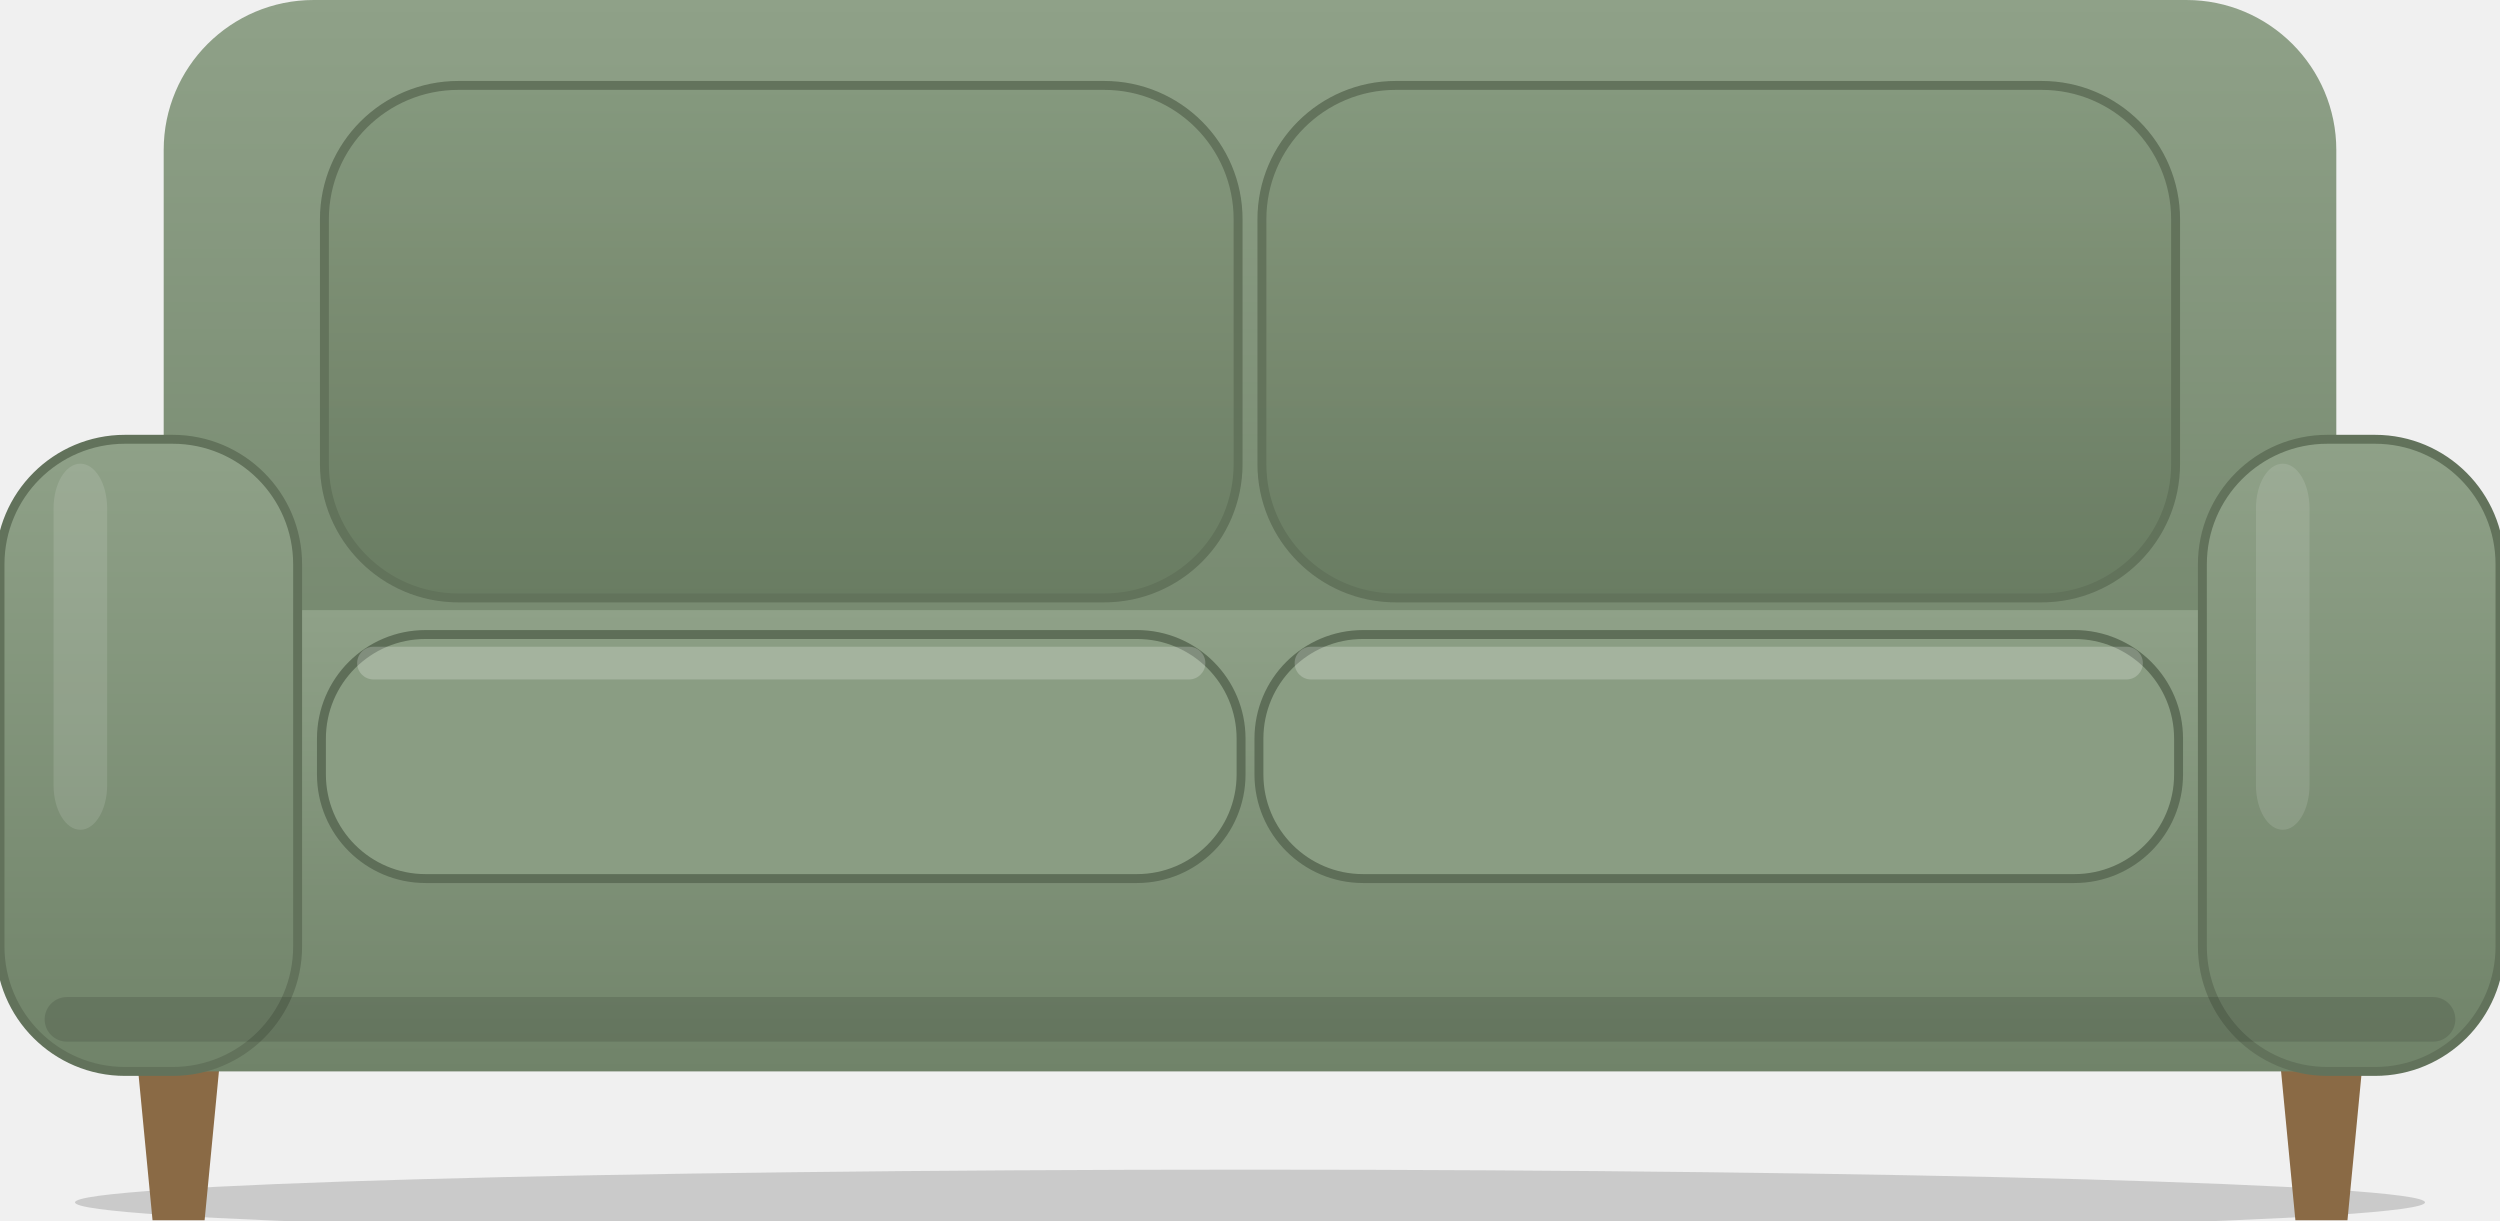
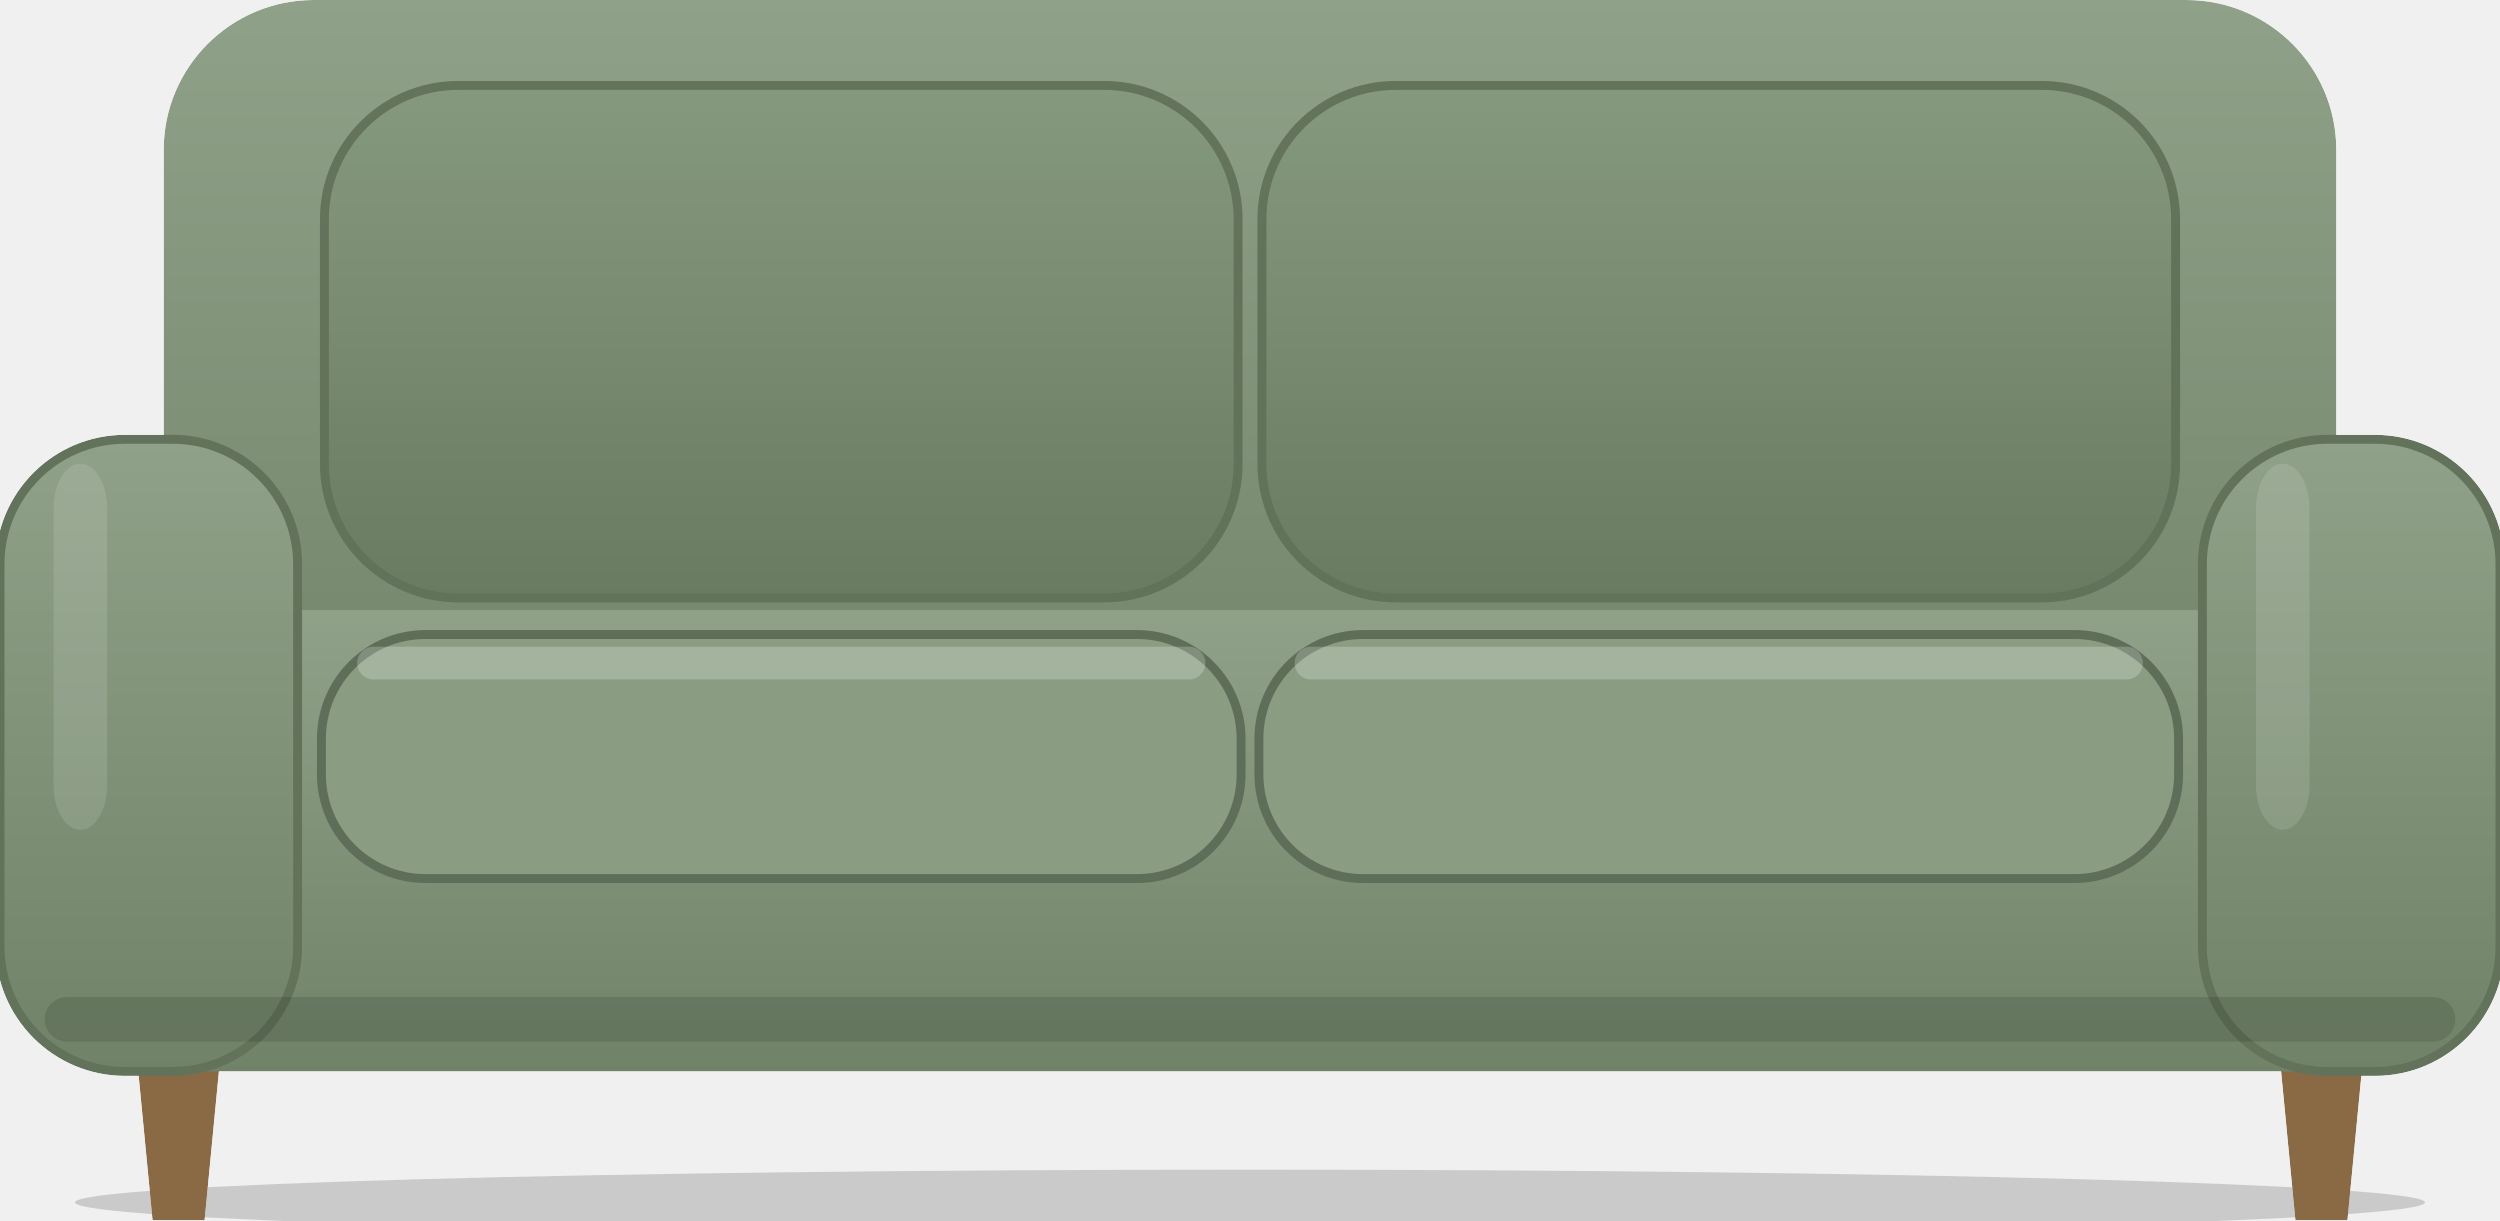
<svg xmlns="http://www.w3.org/2000/svg" viewBox="0 0 168 82" width="672" height="328" preserveAspectRatio="none">
  <defs>
    <linearGradient id="ag" x1="0" y1="0" x2="0" y2="1">
      <stop offset="0" stop-color="#8fa188" />
      <stop offset="1" stop-color="#708369" />
    </linearGradient>
    <linearGradient id="as" x1="0" y1="0" x2="0" y2="1">
      <stop offset="0" stop-color="#85997d" />
      <stop offset="1" stop-color="#697b62" />
    </linearGradient>
+     <filter id="tex" x="0" y="0" width="100%" height="100%" color-interpolation-filters="sRGB">
+       <feTurbulence type="fractalNoise" baseFrequency="0.8" numOctaves="2" seed="4" result="n" />
+       <feDiffuseLighting in="n" surfaceScale="0.45" diffuseConstant="1.18" lighting-color="#fff" result="l">
+         <feDistantLight azimuth="235" elevation="62" />
+       </feDiffuseLighting>
+       <feComposite in="l" in2="SourceGraphic" operator="arithmetic" k1="1" k2="0" k3="0" k4="0" result="m" />
+       <feComposite in="m" in2="SourceAlpha" operator="in" />
+     </filter>
  </defs>
  <ellipse cx="84.0" cy="80.8" rx="78.96" ry="2.2" fill="#000" opacity=".16" />
-   <polygon points="9.0,69 15.0,69 13.75,82 10.25,82" fill="#8a6a45" />
-   <polygon points="153.0,69 159.0,69 157.75,82 154.25,82" fill="#8a6a45" />
-   <rect x="11.0" y="0" width="146.0" height="54.84" rx="10.08" fill="url(#ag)" />
-   <rect x="21.8" y="5.74" width="61.4" height="34.44" rx="9" fill="url(#as)" stroke="#62725b" stroke-width=".6" opacity=".98" />
-   <rect x="84.8" y="5.74" width="61.4" height="34.44" rx="9" fill="url(#as)" stroke="#62725b" stroke-width=".6" opacity=".98" />
-   <rect x="0" y="41.0" width="168" height="31.0" rx="8" fill="url(#ag)" />
-   <rect x="21.6" y="42.64" width="61.8" height="16.4" rx="7" fill="#8a9d83" stroke="#5e6e58" stroke-width=".6" />
-   <rect x="24.0" y="43.46" width="57.0" height="2.2" rx="1.1" fill="#fff" opacity=".22" />
-   <rect x="84.6" y="42.64" width="61.8" height="16.4" rx="7" fill="#8a9d83" stroke="#5e6e58" stroke-width=".6" />
-   <rect x="87.0" y="43.46" width="57.0" height="2.2" rx="1.1" fill="#fff" opacity=".22" />
-   <rect x="0" y="29.52" width="20" height="42.48" rx="8.4" fill="url(#ag)" stroke="#62725b" stroke-width=".6" />
-   <rect x="3.6" y="31.16" width="3.6" height="24.6" rx="3" fill="#fff" opacity=".12" />
-   <rect x="148" y="29.52" width="20" height="42.48" rx="8.4" fill="url(#ag)" stroke="#62725b" stroke-width=".6" />
-   <rect x="151.6" y="31.16" width="3.6" height="24.6" rx="3" fill="#fff" opacity=".12" />
-   <rect x="3" y="67" width="162" height="3" fill="#000" opacity=".12" rx="1.5" />
+   <g filter="url(#tex)">
+     <polygon points="9.0,69 15.0,69 13.75,82 10.25,82" fill="#8a6a45" />
+     <polygon points="153.0,69 159.0,69 157.75,82 154.25,82" fill="#8a6a45" />
+     <rect x="11.0" y="0" width="146.0" height="54.84" rx="10.08" fill="url(#ag)" />
+     <rect x="21.8" y="5.74" width="61.4" height="34.44" rx="9" fill="url(#as)" stroke="#62725b" stroke-width=".6" opacity=".98" />
+     <rect x="84.8" y="5.74" width="61.4" height="34.44" rx="9" fill="url(#as)" stroke="#62725b" stroke-width=".6" opacity=".98" />
+     <rect x="0" y="41.0" width="168" height="31.0" rx="8" fill="url(#ag)" />
+     <rect x="21.6" y="42.64" width="61.8" height="16.4" rx="7" fill="#8a9d83" stroke="#5e6e58" stroke-width=".6" />
+     <rect x="24.0" y="43.46" width="57.0" height="2.2" rx="1.1" fill="#fff" opacity=".22" />
+     <rect x="84.6" y="42.64" width="61.8" height="16.4" rx="7" fill="#8a9d83" stroke="#5e6e58" stroke-width=".6" />
+     <rect x="87.0" y="43.46" width="57.0" height="2.2" rx="1.1" fill="#fff" opacity=".22" />
+     <rect x="0" y="29.52" width="20" height="42.48" rx="8.4" fill="url(#ag)" stroke="#62725b" stroke-width=".6" />
+     <rect x="3.6" y="31.16" width="3.6" height="24.6" rx="3" fill="#fff" opacity=".12" />
+     <rect x="148" y="29.52" width="20" height="42.48" rx="8.4" fill="url(#ag)" stroke="#62725b" stroke-width=".6" />
+     <rect x="151.6" y="31.16" width="3.6" height="24.6" rx="3" fill="#fff" opacity=".12" />
+     <rect x="3" y="67" width="162" height="3" fill="#000" opacity=".12" rx="1.5" />
+   </g>
</svg>
